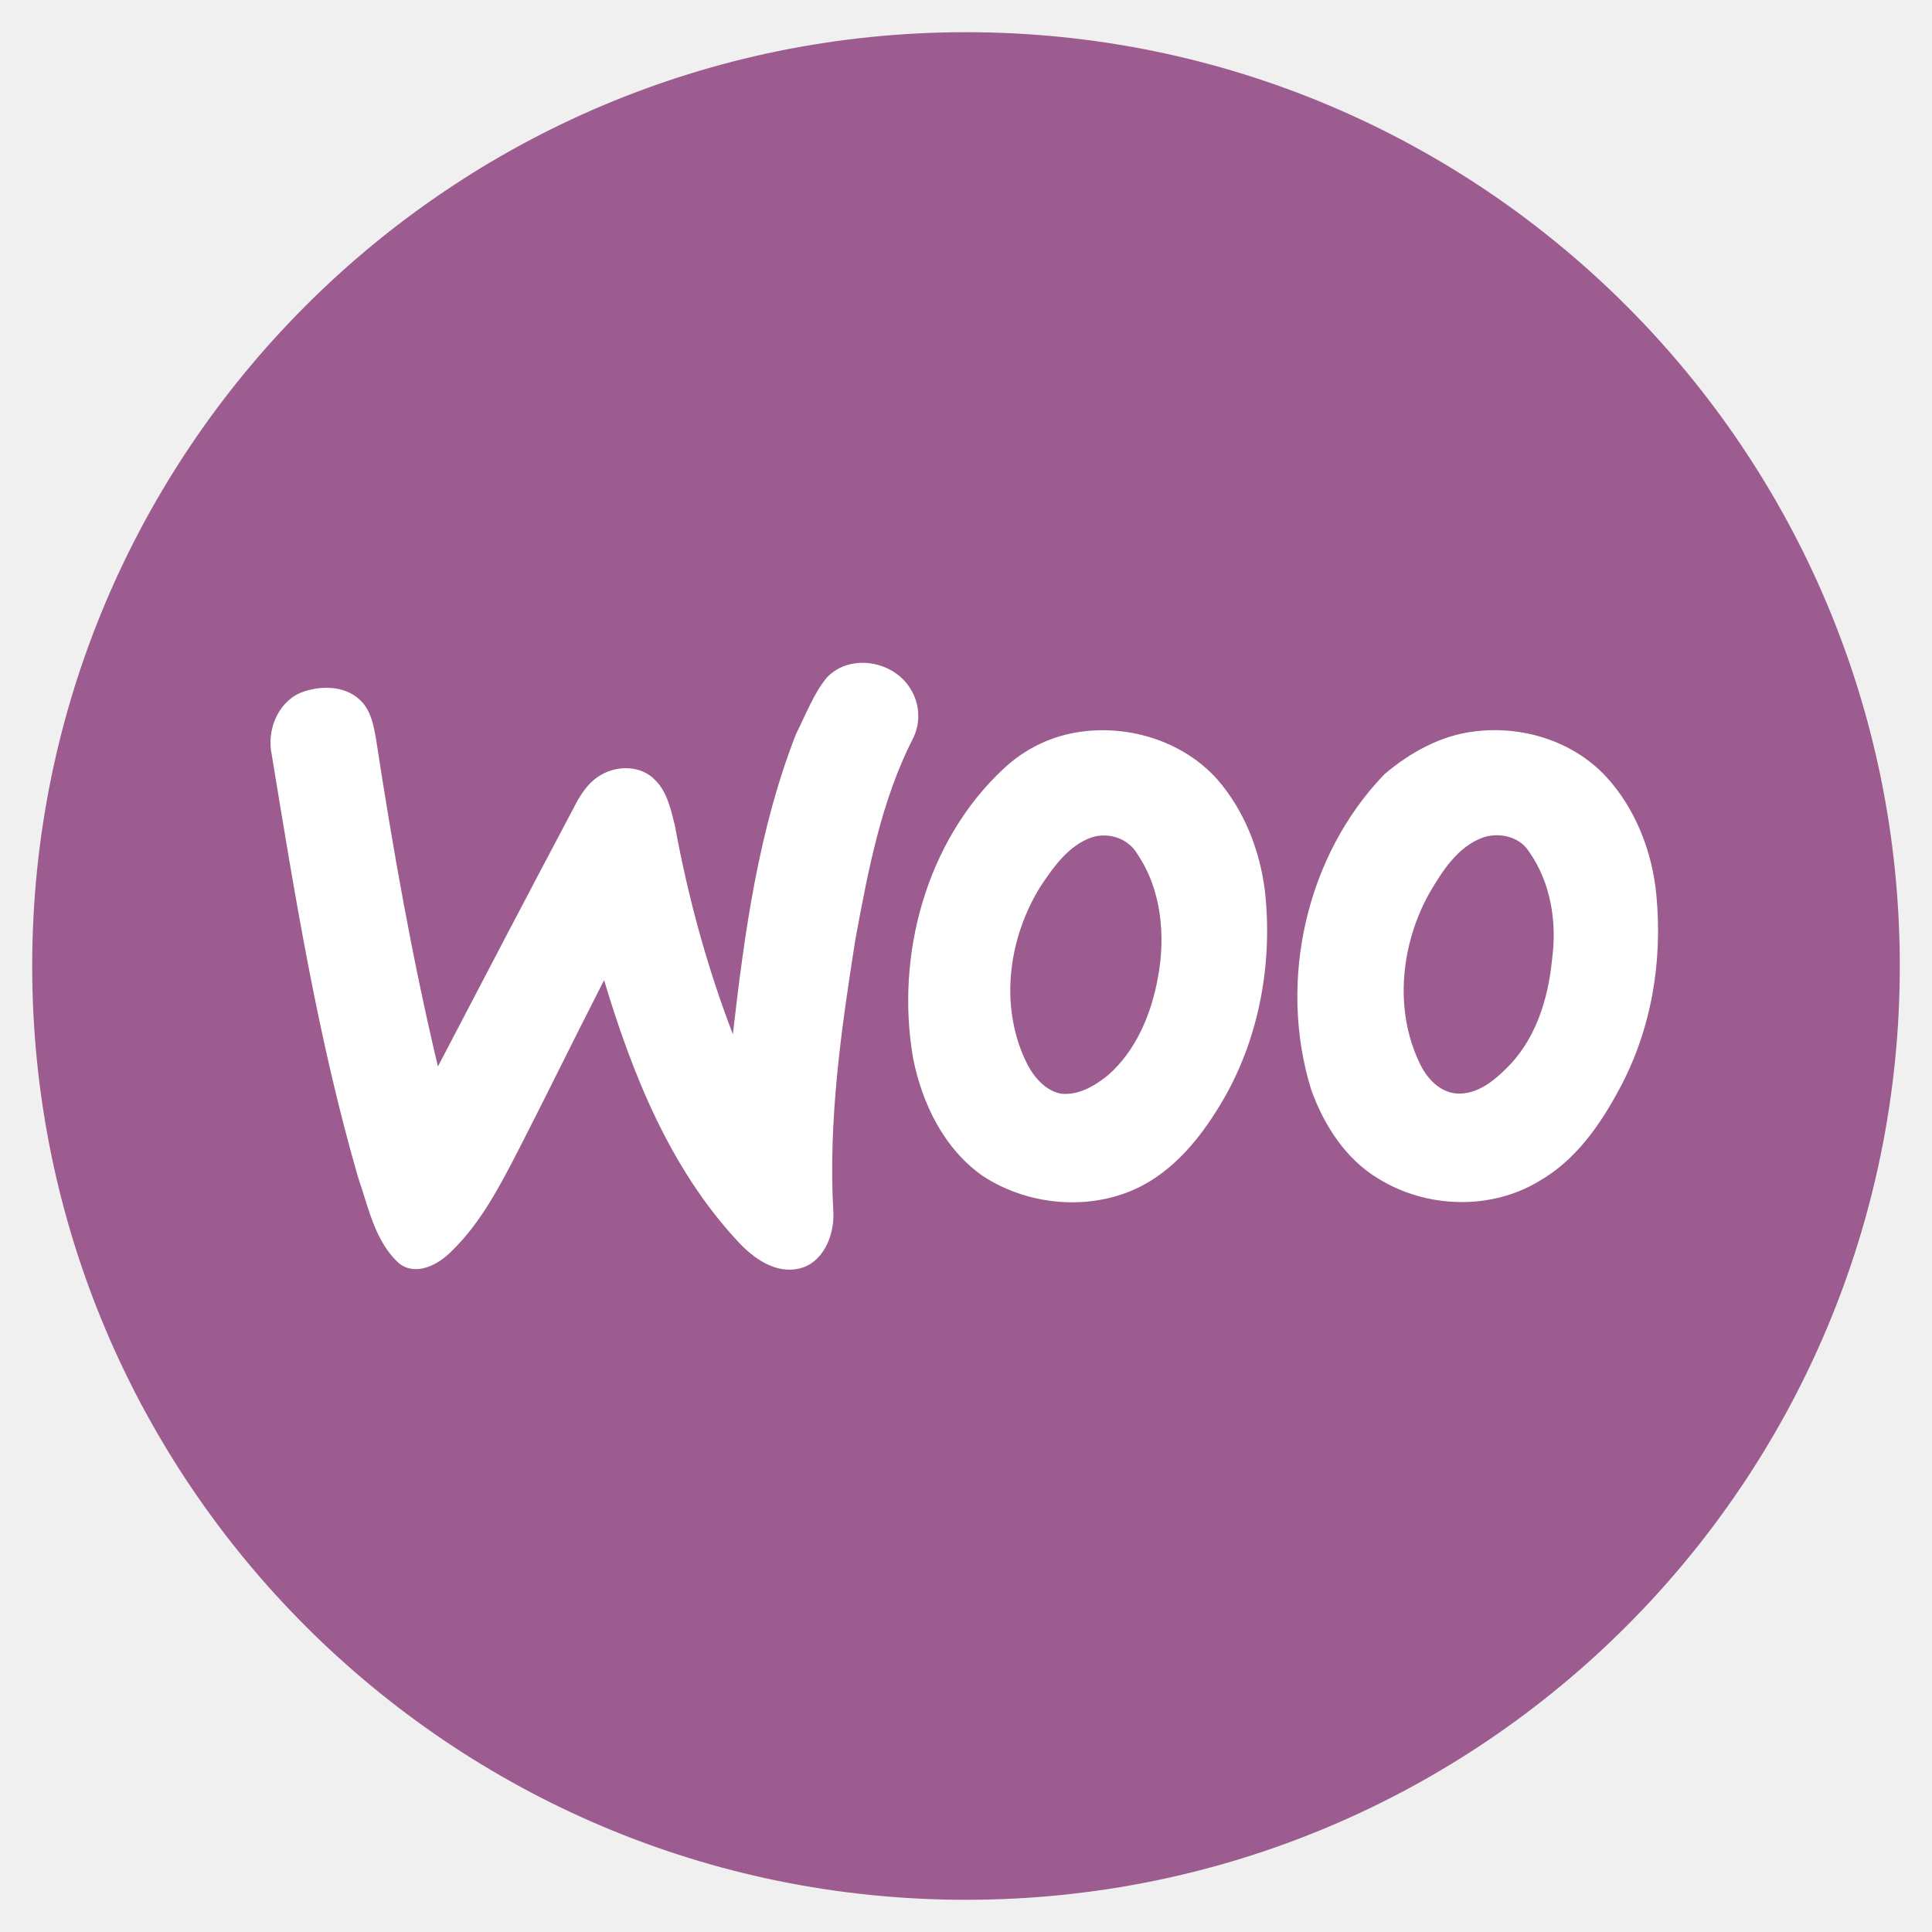
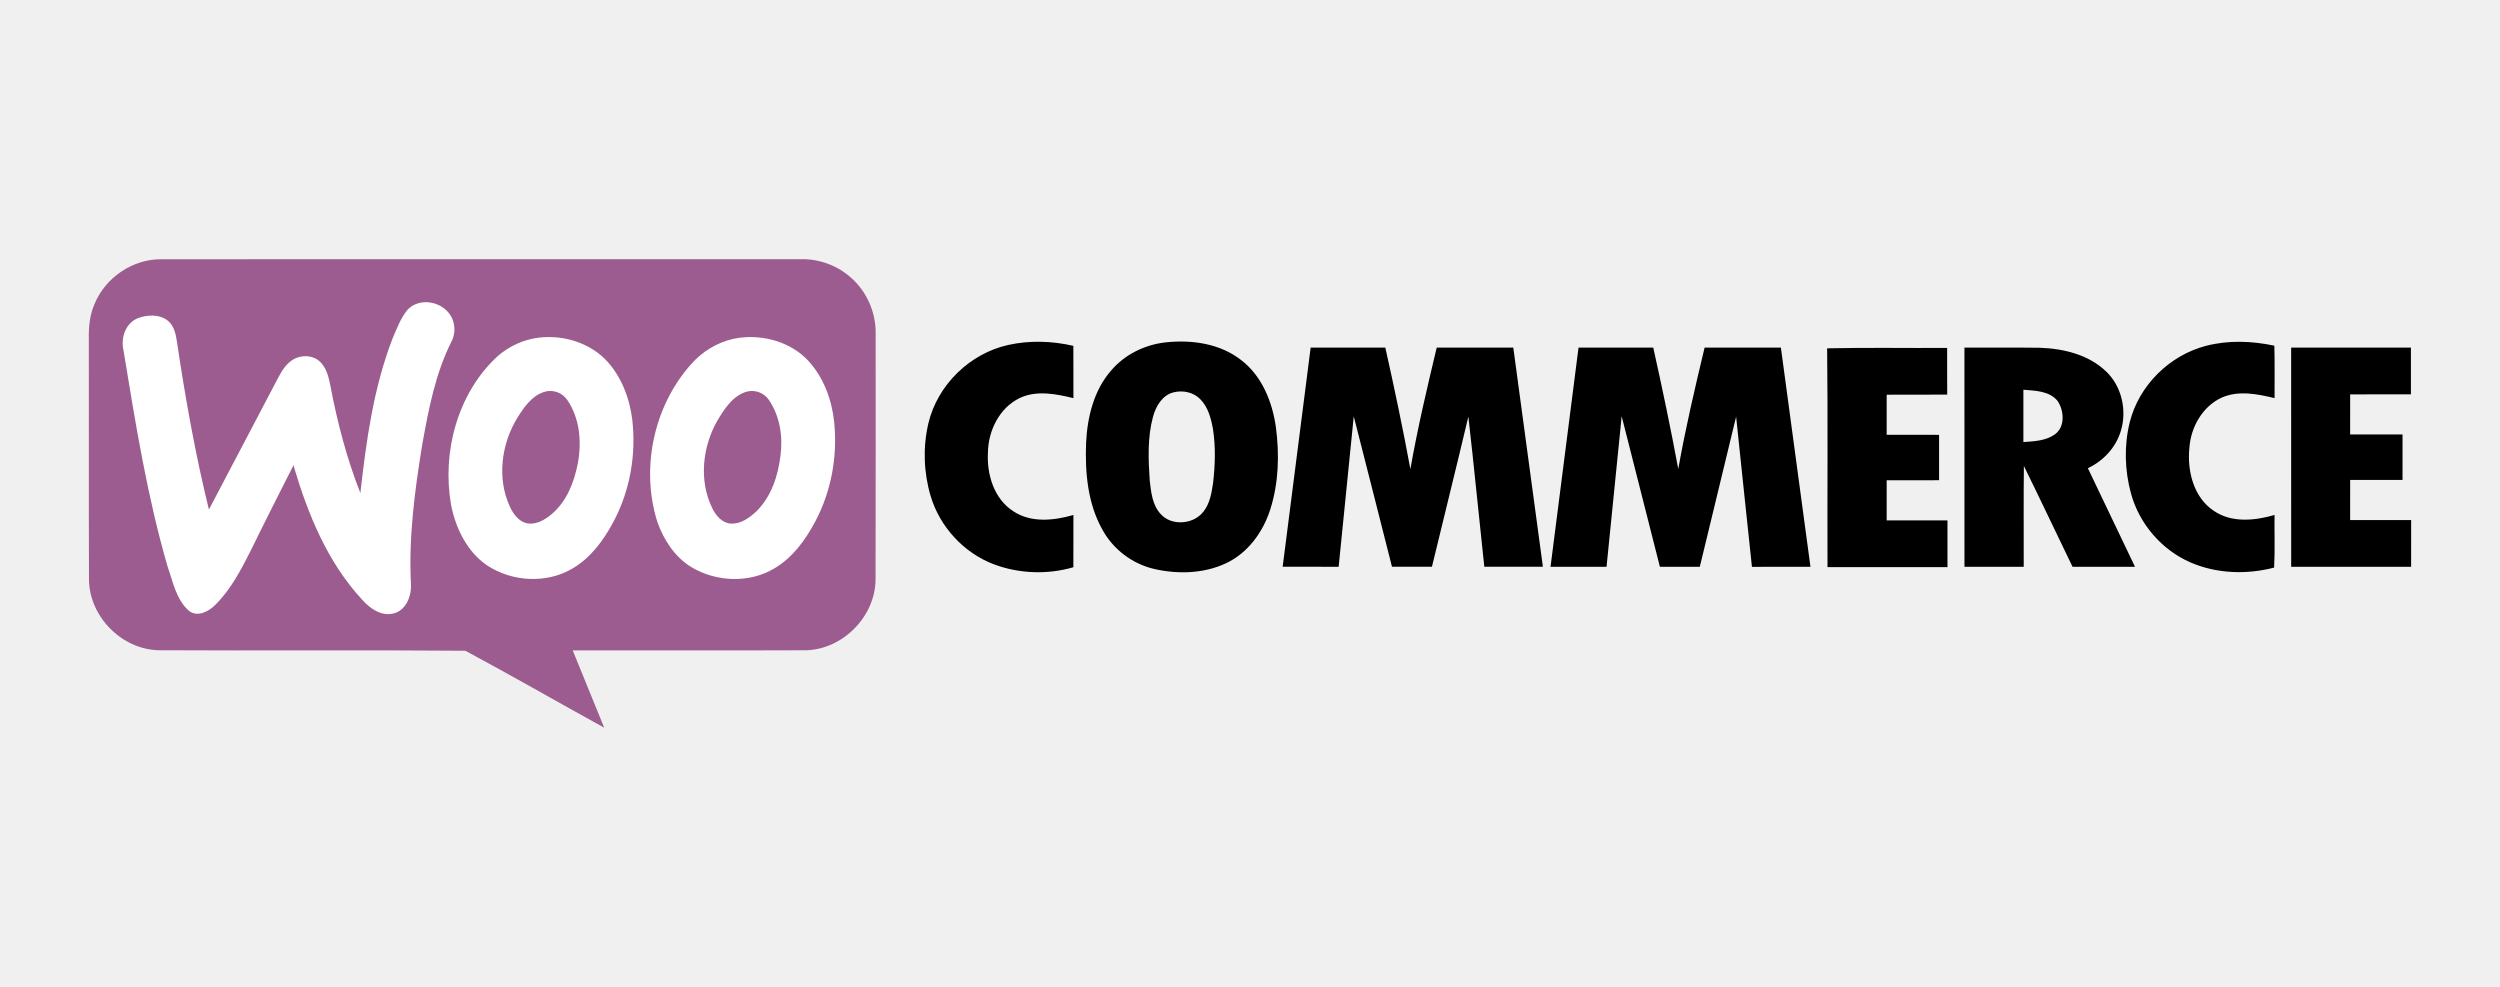
- <svg xmlns="http://www.w3.org/2000/svg" version="1.1" id="Layer_1" x="0" y="0" viewBox="0 0 150 150" style="enable-background:new 0 0 150 150" xml:space="preserve">
-   <style>.st0{fill:#0f5c47}.st2{fill:#ec5354}.st3{fill:#f16322}.st4{fill:#0000a4}.st5{fill:#fff}.st7{fill:#a0dbe8}.st8{fill:#525353}.st9{fill:#aa9678}.st10{fill:#c0b098}.st11{fill:#786453}.st12{fill:#8b7460}.st13{fill:none}.st14{fill:#bbbcbd}.st15{fill:#676a6a}.st16{fill:#909393}.st17{fill:#e2dddb}.st18{fill:#fbb040}.st19{fill:#9f2255}.st20{fill:#e2066f}</style>
-   <circle cx="75" cy="75" r="72.5" style="fill:#9c5c8f" />
-   <path d="M64.2 52.6c1.8-1.9 5.2-1.3 6.5.9.7 1.1.8 2.6.2 3.8-2.5 4.9-3.5 10.3-4.5 15.7-1.1 7-2.1 14-1.7 21.1.1 1.8-.8 4-2.7 4.4-1.8.4-3.5-.8-4.7-2.1-5.3-5.7-8.2-13-10.4-20.3-2.2 4.3-4.3 8.6-6.5 12.9-1.5 2.9-3 5.9-5.4 8.2-1 1-2.7 1.9-4 .9-1.9-1.7-2.4-4.4-3.2-6.7-3.1-10.7-4.9-21.8-6.7-32.8-.4-1.8.4-4 2.2-4.8 1.5-.6 3.4-.6 4.6.5.9.8 1.1 2 1.3 3.1 1.3 8.5 2.8 17 4.8 25.4 3.5-6.7 7-13.4 10.5-20 .5-1 1.1-2 2.1-2.6 1.3-.8 3.2-.8 4.3.4.9.9 1.2 2.3 1.5 3.5 1 5.5 2.5 11 4.5 16.2.9-7.9 2-15.9 4.9-23.3.8-1.6 1.4-3.2 2.4-4.4zM84 56.8c3.8-.5 7.9.8 10.5 3.7 2.1 2.4 3.3 5.5 3.7 8.6.6 5.3-.3 10.9-2.9 15.7-1.5 2.7-3.4 5.3-6 6.9-3.9 2.4-9.2 2.1-13-.4-3-2.1-4.7-5.6-5.4-9.1-1.4-8 1-16.9 7-22.5 1.7-1.6 3.8-2.6 6.1-2.9zm.8 8.2c-1.8.6-3 2.3-4 3.8-2.5 4-3.2 9.2-1.2 13.5.5 1.1 1.4 2.3 2.7 2.6 1.4.2 2.7-.6 3.7-1.4 2.2-1.9 3.4-4.8 3.9-7.6.6-3.2.3-6.8-1.6-9.6-.7-1.2-2.2-1.7-3.5-1.3zm29.6-8.2c3.7-.5 7.7.7 10.3 3.5 2.3 2.5 3.6 5.9 3.9 9.2.5 5.2-.4 10.5-2.9 15.1-1.5 2.8-3.4 5.5-6.2 7.1-3.8 2.3-8.8 2.1-12.5-.2-2.5-1.5-4.2-4.1-5.2-6.9-2.6-8.4-.4-18.2 5.7-24.5 2-1.7 4.4-3 6.9-3.3zm.8 8.2c-2 .7-3.2 2.6-4.2 4.3-2.2 3.9-2.8 9-.8 13.2.5 1.1 1.5 2.3 2.9 2.4 1.5.1 2.8-.9 3.8-1.9 2.3-2.2 3.3-5.4 3.6-8.5.4-2.9-.1-6-1.8-8.4-.7-1.1-2.2-1.5-3.5-1.1z" style="fill-rule:evenodd;clip-rule:evenodd;fill:#fff" />
+ <svg xmlns="http://www.w3.org/2000/svg" viewBox="0 0 760 300" style="enable-background:new 0 0 760 300" xml:space="preserve">
+   <path d="M28.77 92.34c3.28-7.94 11.51-13.55 20.13-13.53 64.85-.02 129.71.01 194.56-.02 5.63-.13 11.26 1.97 15.41 5.77 4.75 4.25 7.46 10.61 7.33 16.98-.02 24.86.05 49.71-.03 74.57-.05 11.23-9.86 21.26-21.09 21.57-23.65.1-47.31.01-70.97.05 3.18 7.83 6.39 15.65 9.57 23.49-14.09-7.76-28.04-15.79-42.21-23.39-31.11-.27-62.25.02-93.37-.16-11.21-.31-20.99-10.33-21.05-21.54-.09-24.34 0-48.68-.05-73.02-.07-3.66.27-7.39 1.77-10.77z" style="fill-rule:evenodd;clip-rule:evenodd;fill:#9c5c8f" />
+   <path d="M123.9 94.15c3.59-3.82 10.41-2.58 13.06 1.74 1.44 2.27 1.56 5.3.41 7.71-5 9.83-7.08 20.78-9.01 31.54-2.28 14.03-4.17 28.25-3.43 42.5.2 3.63-1.55 8.04-5.45 8.89-3.69.82-7.04-1.59-9.36-4.2-10.59-11.39-16.58-26.15-20.91-40.87-4.37 8.62-8.75 17.24-12.99 25.94-2.97 5.88-6.1 11.87-10.83 16.54-2 1.98-5.38 3.78-7.96 1.74-3.88-3.4-4.84-8.81-6.49-13.46-6.25-21.57-9.8-43.79-13.43-65.91-.83-3.69.71-8.1 4.39-9.58 2.97-1.11 6.78-1.27 9.31.92 1.77 1.58 2.25 4.02 2.58 6.24 2.55 17.13 5.59 34.2 9.72 51.02 7.08-13.43 14.13-26.88 21.19-40.33 1.05-1.97 2.31-3.95 4.24-5.17 2.58-1.66 6.41-1.54 8.57.78 1.81 1.9 2.42 4.54 2.92 7.04 2.11 11.12 4.97 22.12 9.12 32.66 1.79-15.88 3.98-31.95 9.77-46.94 1.31-3.04 2.46-6.23 4.58-8.8zm39.82 8.5c7.63-.93 15.85 1.6 21.05 7.4 4.24 4.79 6.61 11.01 7.41 17.31 1.29 10.76-.64 21.95-5.82 31.5-2.93 5.44-6.75 10.66-12.15 13.86-7.91 4.8-18.51 4.21-26.16-.86-6.1-4.18-9.53-11.3-10.93-18.4-2.81-16.07 1.99-33.98 14.16-45.19 3.5-3.02 7.85-5.06 12.44-5.62zm1.59 16.53c-3.66 1.22-5.98 4.57-7.95 7.7-4.93 7.95-6.36 18.43-2.39 27.07 1.04 2.27 2.72 4.67 5.37 5.15 2.81.46 5.42-1.15 7.47-2.89 4.51-3.87 6.75-9.68 7.85-15.38 1.22-6.5.6-13.69-3.22-19.25-1.53-2.28-4.54-3.31-7.13-2.4zm59.59-16.51c7.45-.93 15.54 1.37 20.76 6.94 4.67 5.04 7.19 11.78 7.91 18.55 1.1 10.4-.82 21.16-5.75 30.41-2.97 5.59-6.88 10.98-12.43 14.23-7.59 4.55-17.62 4.13-25.14-.35-5.08-3.06-8.46-8.28-10.41-13.78-5.33-16.8-.83-36.56 11.46-49.24 3.68-3.6 8.46-6.12 13.6-6.76zm1.62 16.54c-4 1.43-6.4 5.25-8.48 8.72-4.5 7.94-5.61 18.16-1.54 26.5 1.1 2.31 3.04 4.63 5.8 4.75 3 .11 5.58-1.79 7.66-3.75 4.53-4.46 6.6-10.84 7.32-17.03.75-5.8-.22-12.03-3.59-16.89-1.55-2.27-4.59-3.24-7.17-2.3z" style="fill-rule:evenodd;clip-rule:evenodd;fill:#fff" />
+   <path d="M306.48 104.87c6.5-1.44 13.34-1.24 19.82.27.02 5.3 0 10.59.02 15.89-5.31-1.28-11.25-2.48-16.4.01-6.16 3.01-9.52 9.96-9.59 16.62-.35 6.64 1.87 14.04 7.75 17.78 5.41 3.58 12.31 2.82 18.24 1.11-.02 5.3 0 10.59-.02 15.89-7.84 2.28-16.42 1.99-24.08-.86-9.19-3.45-16.51-11.39-19.31-20.8-2.12-7.14-2.39-14.87-.67-22.13 2.76-11.64 12.59-21.18 24.24-23.78zm47.79-.78c8-.89 16.71.34 23.17 5.47 6.24 4.84 9.35 12.65 10.43 20.27 1.1 8.35.86 17.03-1.73 25.1-2.2 6.85-6.79 13.18-13.41 16.29-6.73 3.17-14.58 3.38-21.74 1.77-6.64-1.49-12.48-5.89-15.78-11.83-4.56-8.01-5.39-17.52-5.04-26.56.38-7.8 2.35-15.93 7.59-21.93 4.13-4.89 10.22-7.87 16.51-8.58zm2.47 15.19c-3.44.87-5.38 4.26-6.24 7.45-1.7 6.32-1.41 12.96-.98 19.42.42 3.49.79 7.35 3.28 10.07 3.3 3.76 9.94 3.25 12.98-.6 2.01-2.46 2.53-5.71 2.99-8.75.64-5.44.81-10.98-.02-16.41-.58-3.26-1.48-6.69-3.88-9.12-2.07-2.13-5.32-2.78-8.13-2.06zm313.83-14.13c6.79-1.78 13.99-1.52 20.83-.06.16 5.31.03 10.63.07 15.94-5.2-1.25-10.94-2.42-16.04-.17-5.85 2.67-9.4 8.94-9.85 15.21-.72 7.03 1.22 15.11 7.41 19.22 5.43 3.73 12.47 3 18.47 1.26-.07 5.33.16 10.68-.13 16-8.36 2.17-17.47 1.88-25.44-1.58-8.75-3.81-15.54-11.72-18.06-20.91-1.93-7.06-2.15-14.65-.37-21.77 2.8-11.12 12.05-20.25 23.11-23.14zm-272.13.52c7.56-.02 15.13-.02 22.7 0 2.74 12.27 5.34 24.58 7.62 36.94 2.17-12.42 5.08-24.69 8-36.94 7.76-.02 15.52-.01 23.28-.01 3.01 22.21 6.01 44.42 9 66.63-5.94.01-11.87.01-17.81 0-1.65-15.21-3.11-30.44-4.85-45.64-3.6 15.23-7.4 30.42-11.07 45.64-4.05.02-8.1.01-12.15 0-3.88-15.23-7.7-30.49-11.62-45.72-1.53 15.24-3.04 30.49-4.59 45.73-5.67-.01-11.35.01-17.02-.01 2.83-22.2 5.68-44.41 8.51-66.62zm81.43 0c7.57.01 15.14-.02 22.72.01 2.73 12.25 5.31 24.54 7.6 36.89 2.2-12.4 5.08-24.66 8.01-36.9h23.19c3 22.21 6 44.42 8.99 66.63-5.93.02-11.86-.01-17.79.02-1.65-15.22-3.19-30.44-4.81-45.66-3.7 15.21-7.33 30.44-11.04 45.65-4.05-.01-8.09 0-12.13 0-3.88-15.25-7.74-30.51-11.62-45.77-1.55 15.25-3.05 30.51-4.6 45.76-5.68.01-11.35.01-17.03 0 2.84-22.21 5.68-44.42 8.51-66.63zm75.58.22c12.15-.27 24.32-.04 36.48-.12.02 4.73-.02 9.45.02 14.18-6.13.07-12.27.01-18.4.04-.01 4.06-.01 8.13 0 12.19 5.31.02 10.62 0 15.93.01 0 4.61.01 9.2 0 13.8-5.31.01-10.62-.01-15.93.01-.01 4.06-.01 8.14 0 12.2 6.16.02 12.32 0 18.48.01 0 4.73.01 9.46 0 14.19-12.16.01-24.32.01-36.47 0-.08-22.17.14-44.35-.11-66.51zm41.74-.22c7.61.03 15.22-.06 22.83.05 7.17.23 14.77 2.02 20.12 7.09 4.83 4.5 6.5 11.83 4.63 18.08-1.48 5.08-5.3 9.21-10.06 11.44 4.76 10 9.57 19.97 14.33 29.97-6.33.01-12.66 0-18.98.01-4.97-10.2-9.77-20.48-14.8-30.65-.13 10.21-.02 20.43-.05 30.64-6.01.01-12.01.01-18.01 0-.02-22.21-.02-44.42-.01-66.63zm17.92 12.81c-.02 5.3-.02 10.6 0 15.9 3.26-.23 6.79-.35 9.56-2.32 3.19-2.3 2.84-7.22.83-10.18-2.48-3.05-6.8-3.11-10.39-3.4zm81.4-12.8c12.14-.03 24.27 0 36.41-.02.01 4.74 0 9.48 0 14.22-6.16.01-12.32 0-18.47.01-.01 4.06-.01 8.11-.01 12.18 5.31.02 10.62-.01 15.93.01 0 4.61.01 9.22 0 13.82h-15.92c-.02 4.06-.02 8.13-.01 12.2 6.18.02 12.36 0 18.55.01 0 4.73 0 9.46-.01 14.2-12.15 0-24.31 0-36.46-.01-.02-22.21.01-44.42-.01-66.62z" style="fill-rule:evenodd;clip-rule:evenodd" />
</svg>
